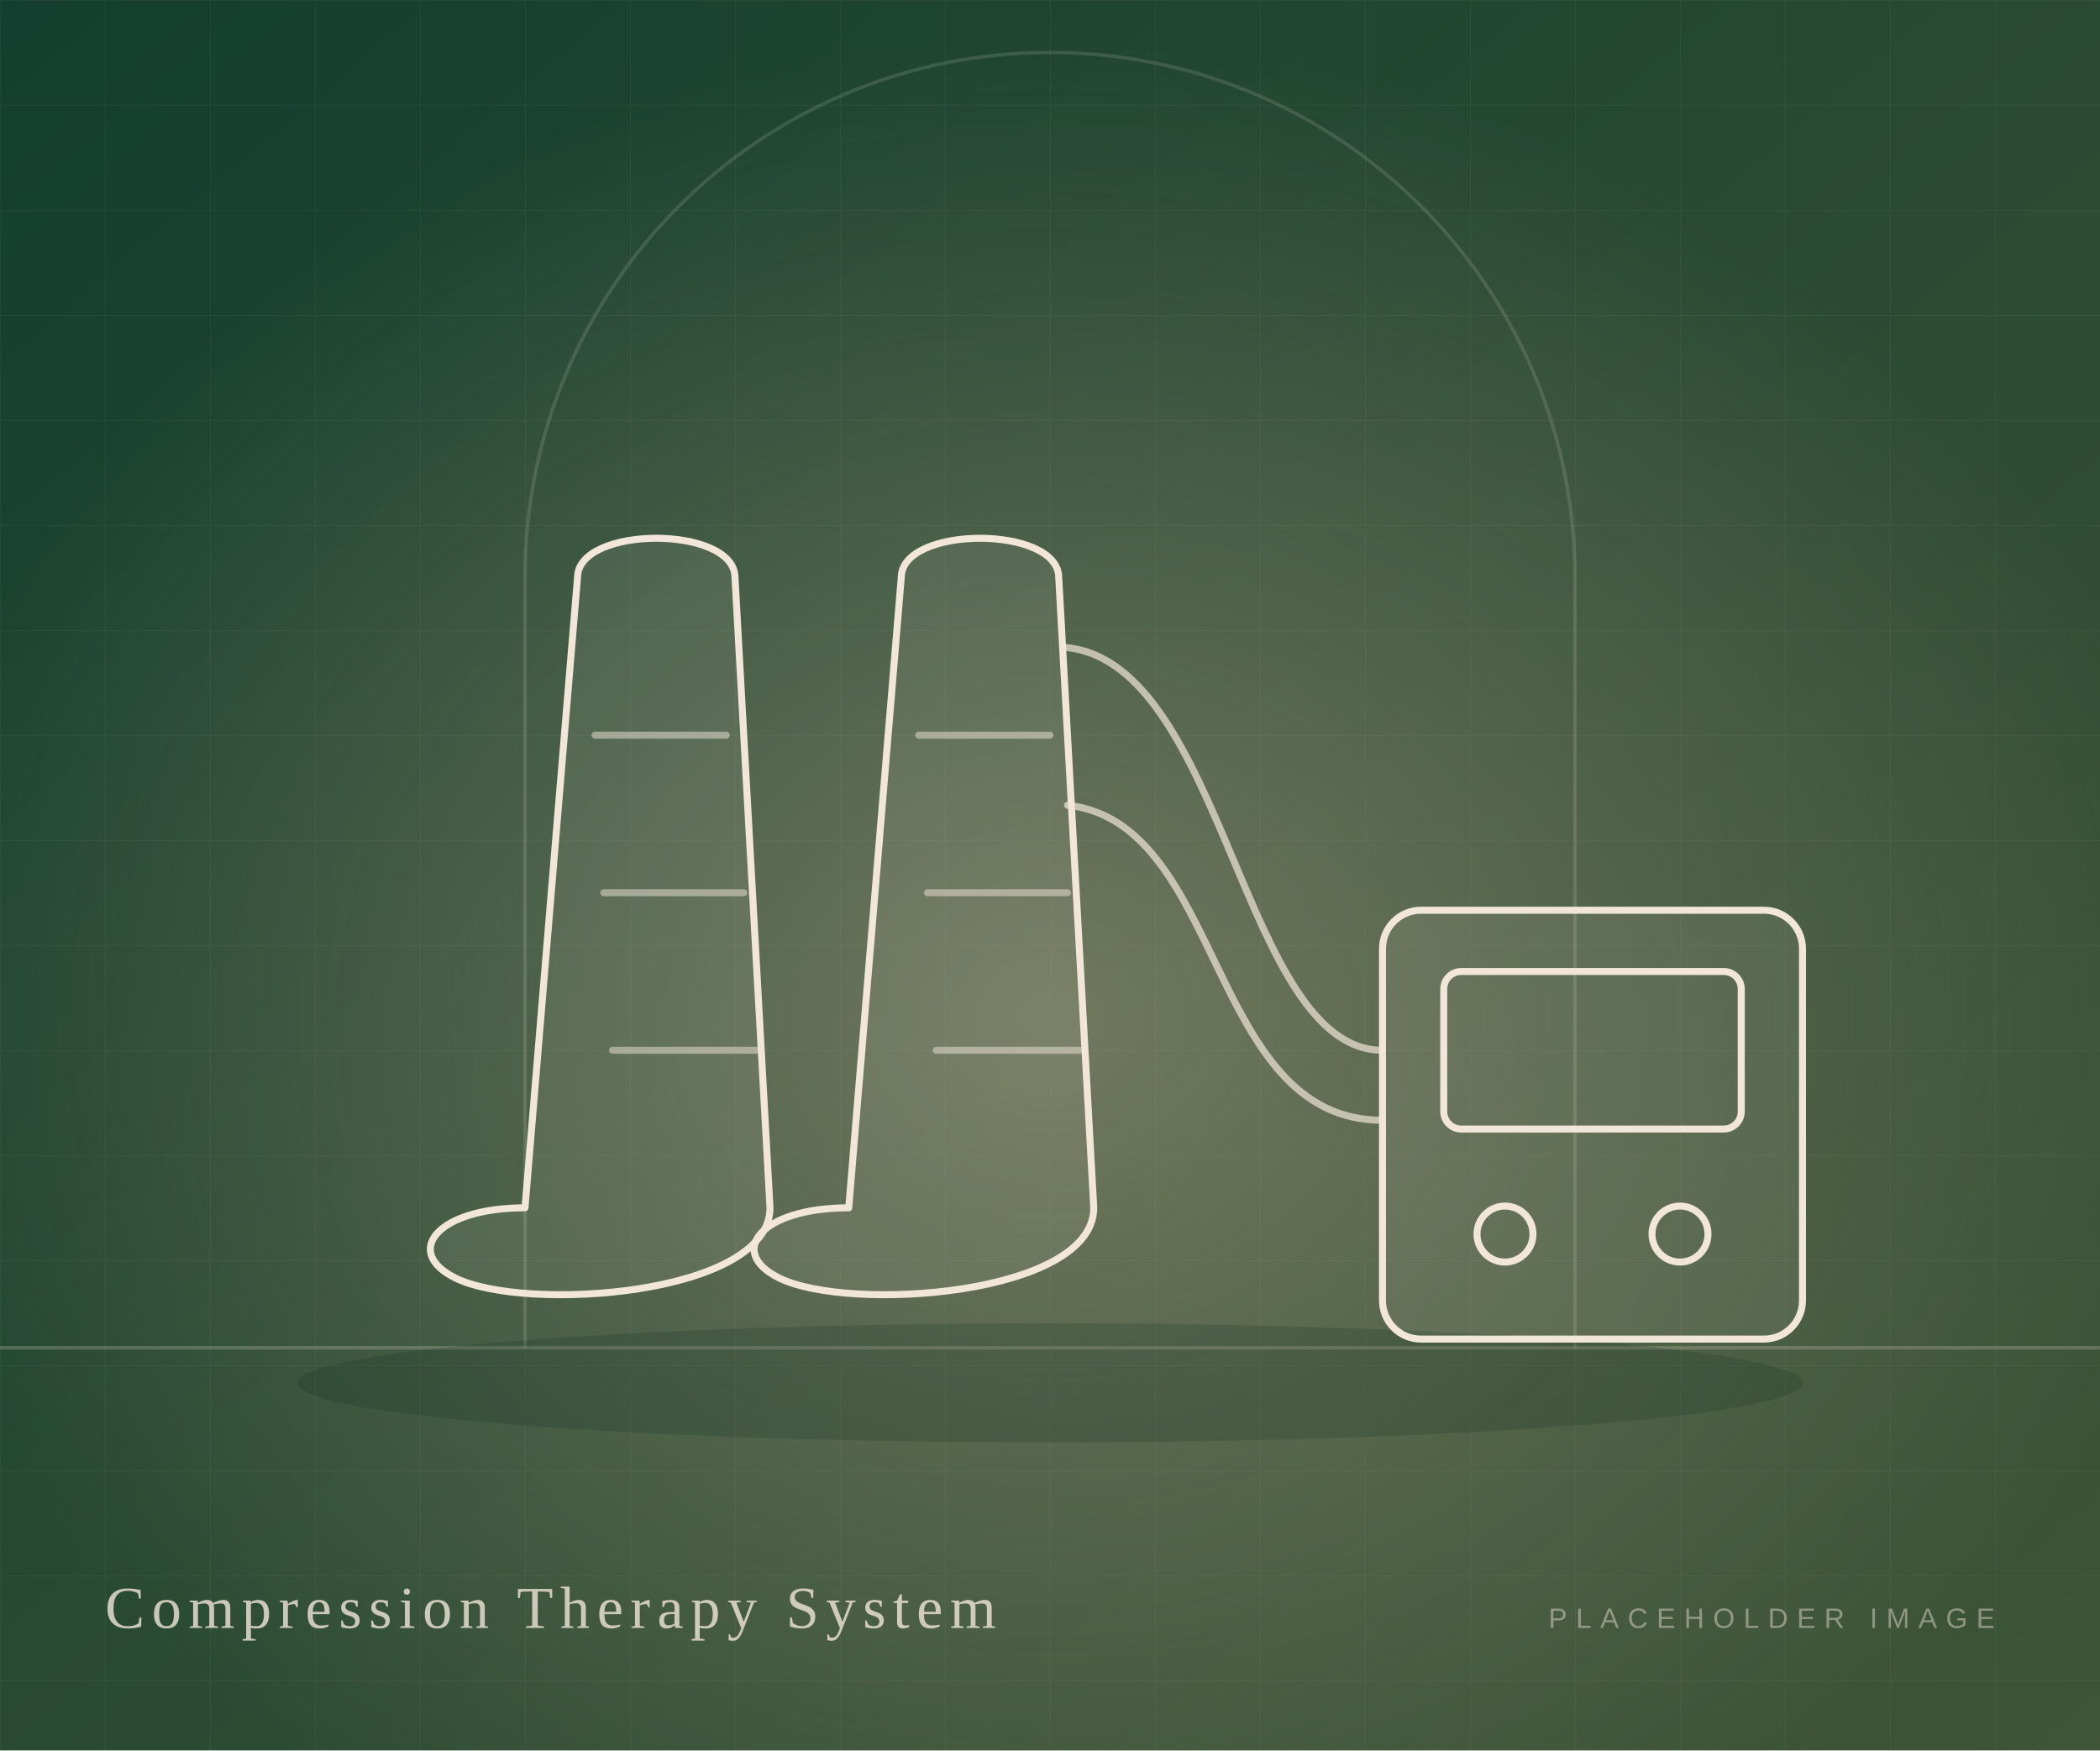
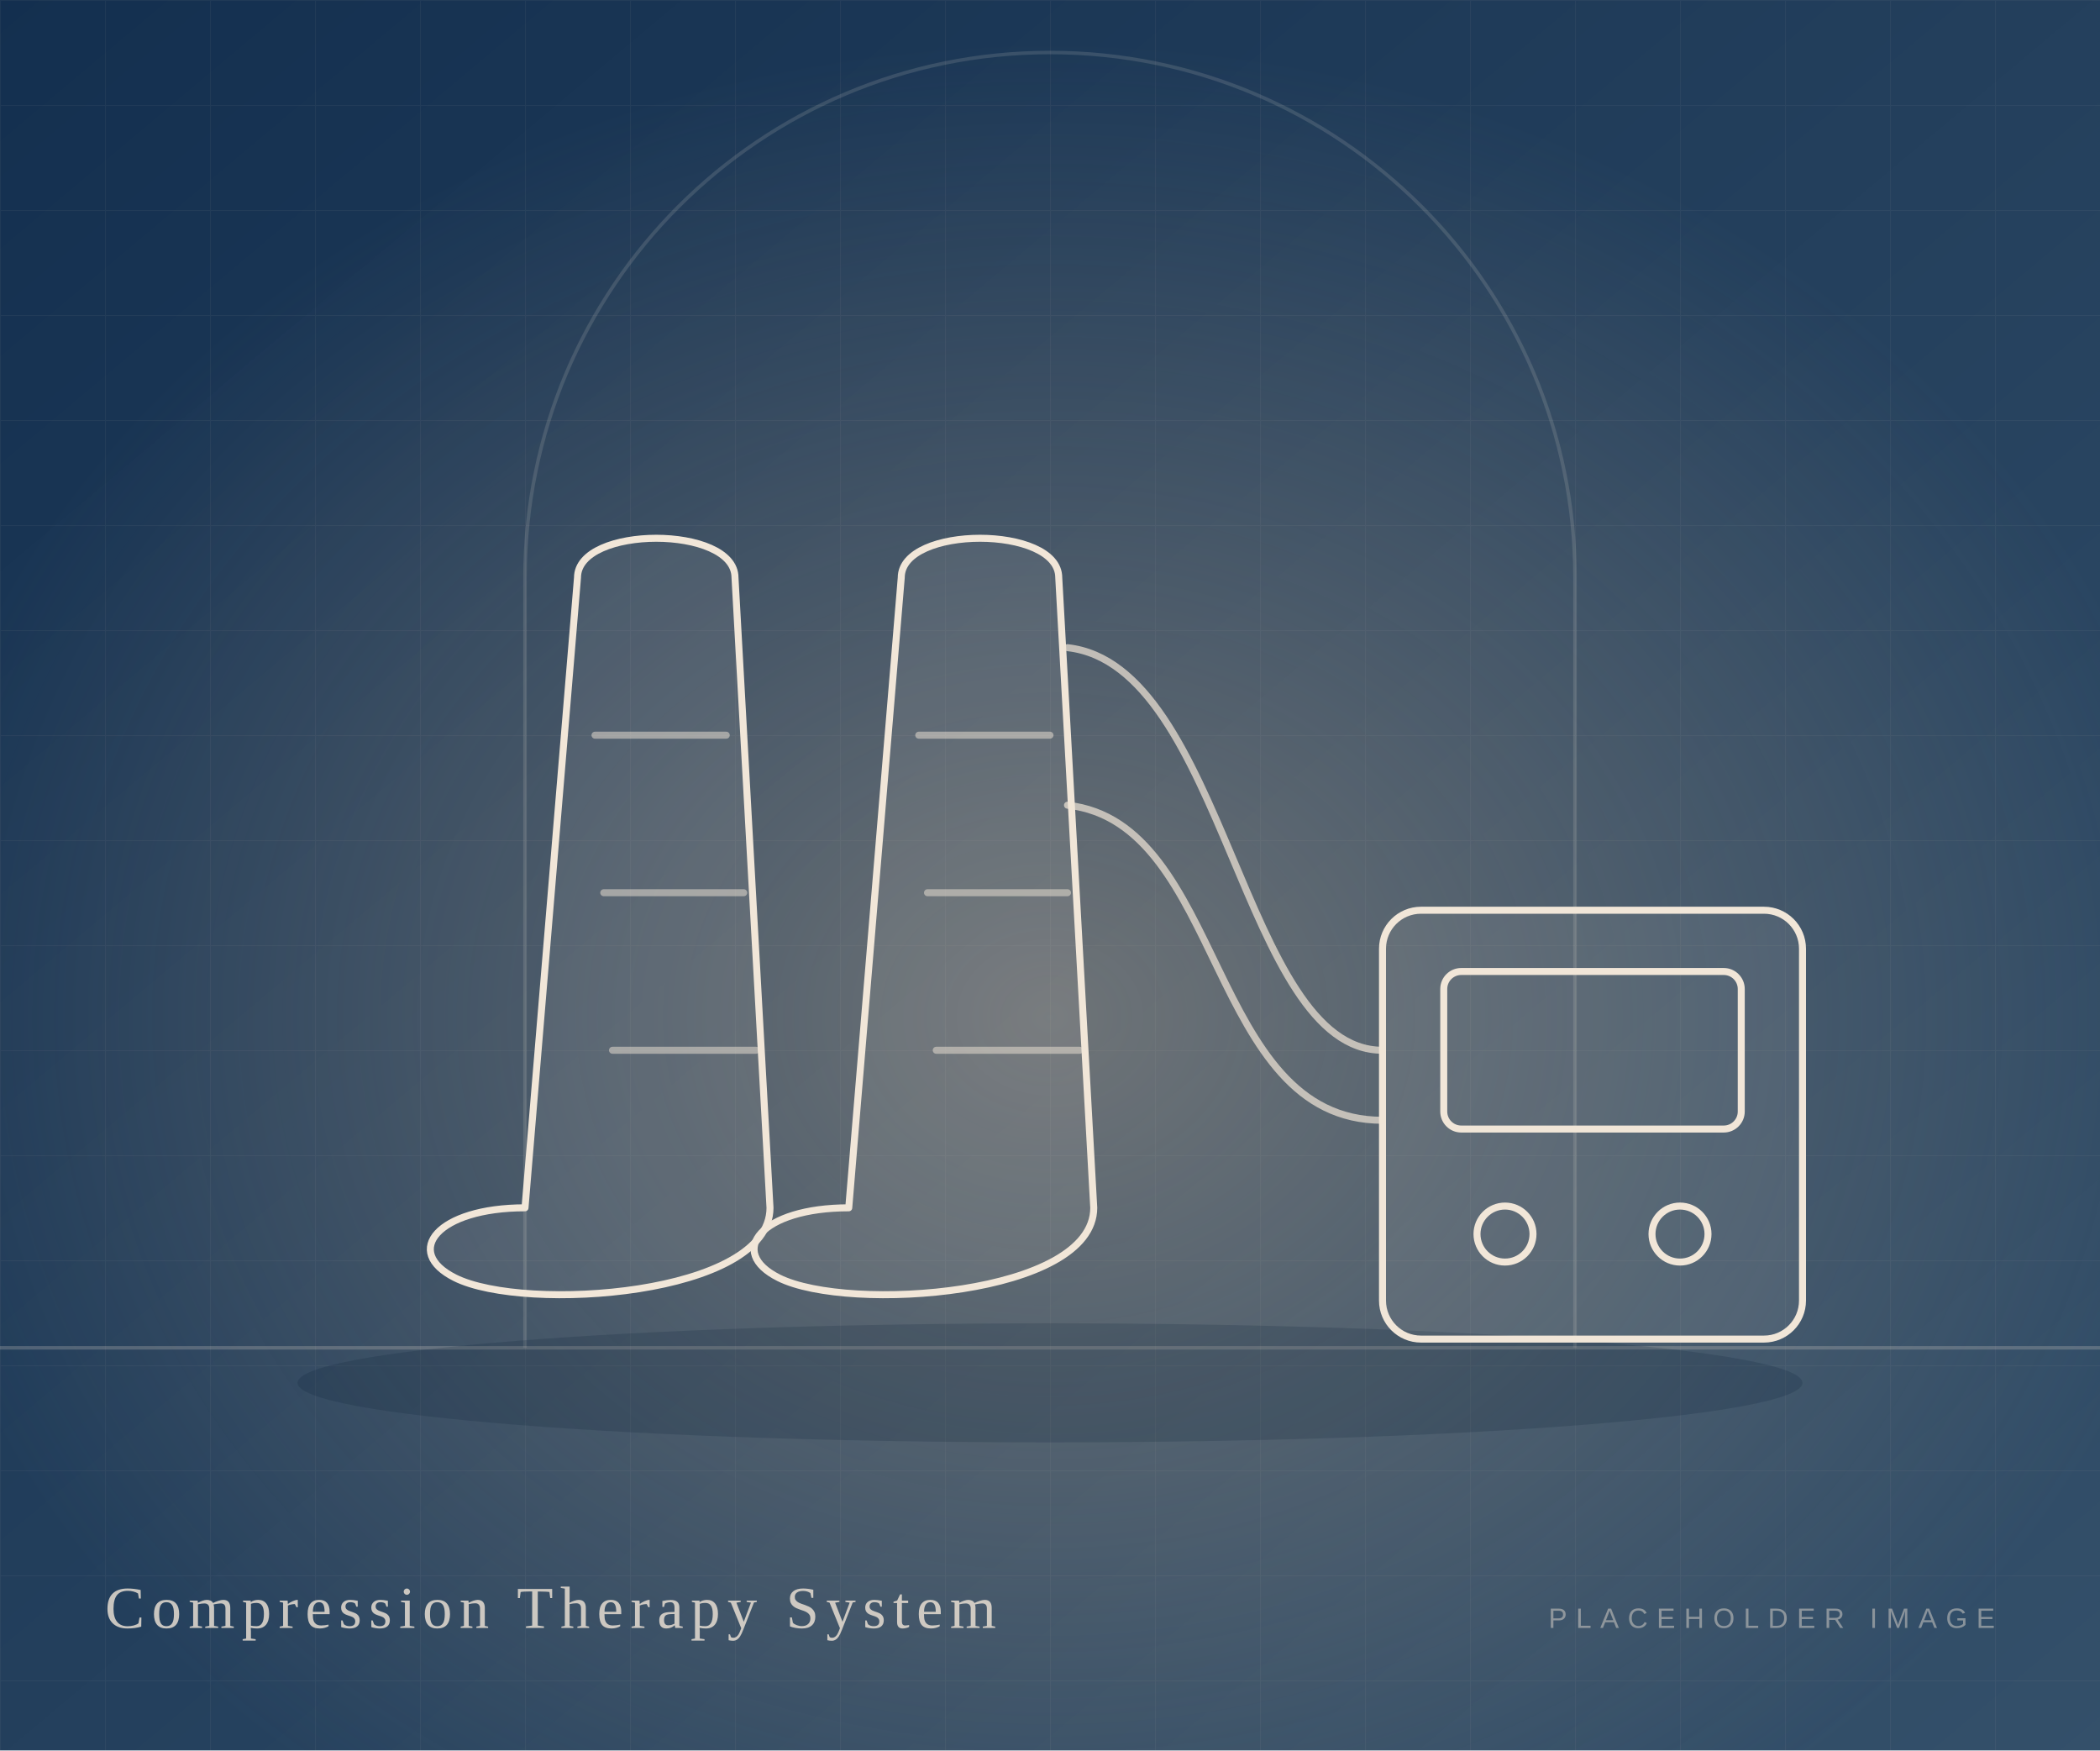
<svg xmlns="http://www.w3.org/2000/svg" viewBox="0 0 1200 1000" preserveAspectRatio="xMidYMid slice" role="img" aria-label="Compression Therapy System placeholder">
  <defs>
    <linearGradient id="bg" x1="0" y1="0" x2="1" y2="1">
-       <stop offset="0" stop-color="#133E2F" />
-       <stop offset="1" stop-color="#3F5536" />
+       <stop offset="0" stop-color="#132F4F" />
+       <stop offset="1" stop-color="#34506A" />
    </linearGradient>
    <radialGradient id="glow" cx="0.5" cy="0.58" r="0.55">
      <stop offset="0" stop-color="#d3b99a" stop-opacity="0.42" />
      <stop offset="1" stop-color="#d3b99a" stop-opacity="0" />
    </radialGradient>
    <pattern id="grid" width="60" height="60" patternUnits="userSpaceOnUse">
      <path d="M60 0H0V60" fill="none" stroke="#f1e6d8" stroke-opacity="0.05" />
    </pattern>
  </defs>
  <rect width="1200" height="1000" fill="url(#bg)" />
  <rect width="1200" height="1000" fill="url(#grid)" />
  <rect width="1200" height="1000" fill="url(#glow)" />
  <path d="M300 770V330a300 300 0 0 1 600 0v440" fill="none" stroke="#f1e6d8" stroke-opacity="0.14" stroke-width="2" />
  <path d="M0 770H1200" stroke="#f1e6d8" stroke-opacity="0.22" stroke-width="2" />
-   <ellipse cx="600" cy="790" rx="430" ry="34" fill="#0A2A1F" fill-opacity="0.18" />
+   <ellipse cx="600" cy="790" rx="430" ry="34" fill="#0A1C33" fill-opacity="0.18" />
  <g fill="none" stroke="#f1e6d8" stroke-width="4" stroke-linecap="round" stroke-linejoin="round">
    <path d="M330 330C330 300 420 300 420 330L440 690C440 740 300 750 260 730C230 715 250 690 300 690Z" fill="#f1e6d8" fill-opacity="0.08" />
    <path d="M515 330C515 300 605 300 605 330L625 690C625 740 485 750 445 730C415 715 435 690 485 690Z" fill="#f1e6d8" fill-opacity="0.08" />
    <path d="M340 420H415M345 510H425M350 600H432M525 420H600M530 510H610M535 600H617" stroke-opacity="0.5" />
    <rect x="790" y="520" width="240" height="245" rx="22" fill="#f1e6d8" fill-opacity="0.08" />
    <rect x="825" y="555" width="170" height="90" rx="10" />
    <circle cx="860" cy="705" r="16" />
    <circle cx="960" cy="705" r="16" />
    <path d="M790 600C710 600 700 380 610 370M790 640C690 640 700 470 610 460" stroke-opacity="0.7" />
  </g>
  <text x="60" y="930" font-family="Georgia, 'Times New Roman', serif" font-size="34" fill="#f1e6d8" fill-opacity="0.8" letter-spacing="4">Compression Therapy System</text>
  <text x="1140" y="930" text-anchor="end" font-family="Arial, Helvetica, sans-serif" font-size="16" fill="#f1e6d8" fill-opacity="0.45" letter-spacing="5">PLACEHOLDER IMAGE</text>
</svg>
